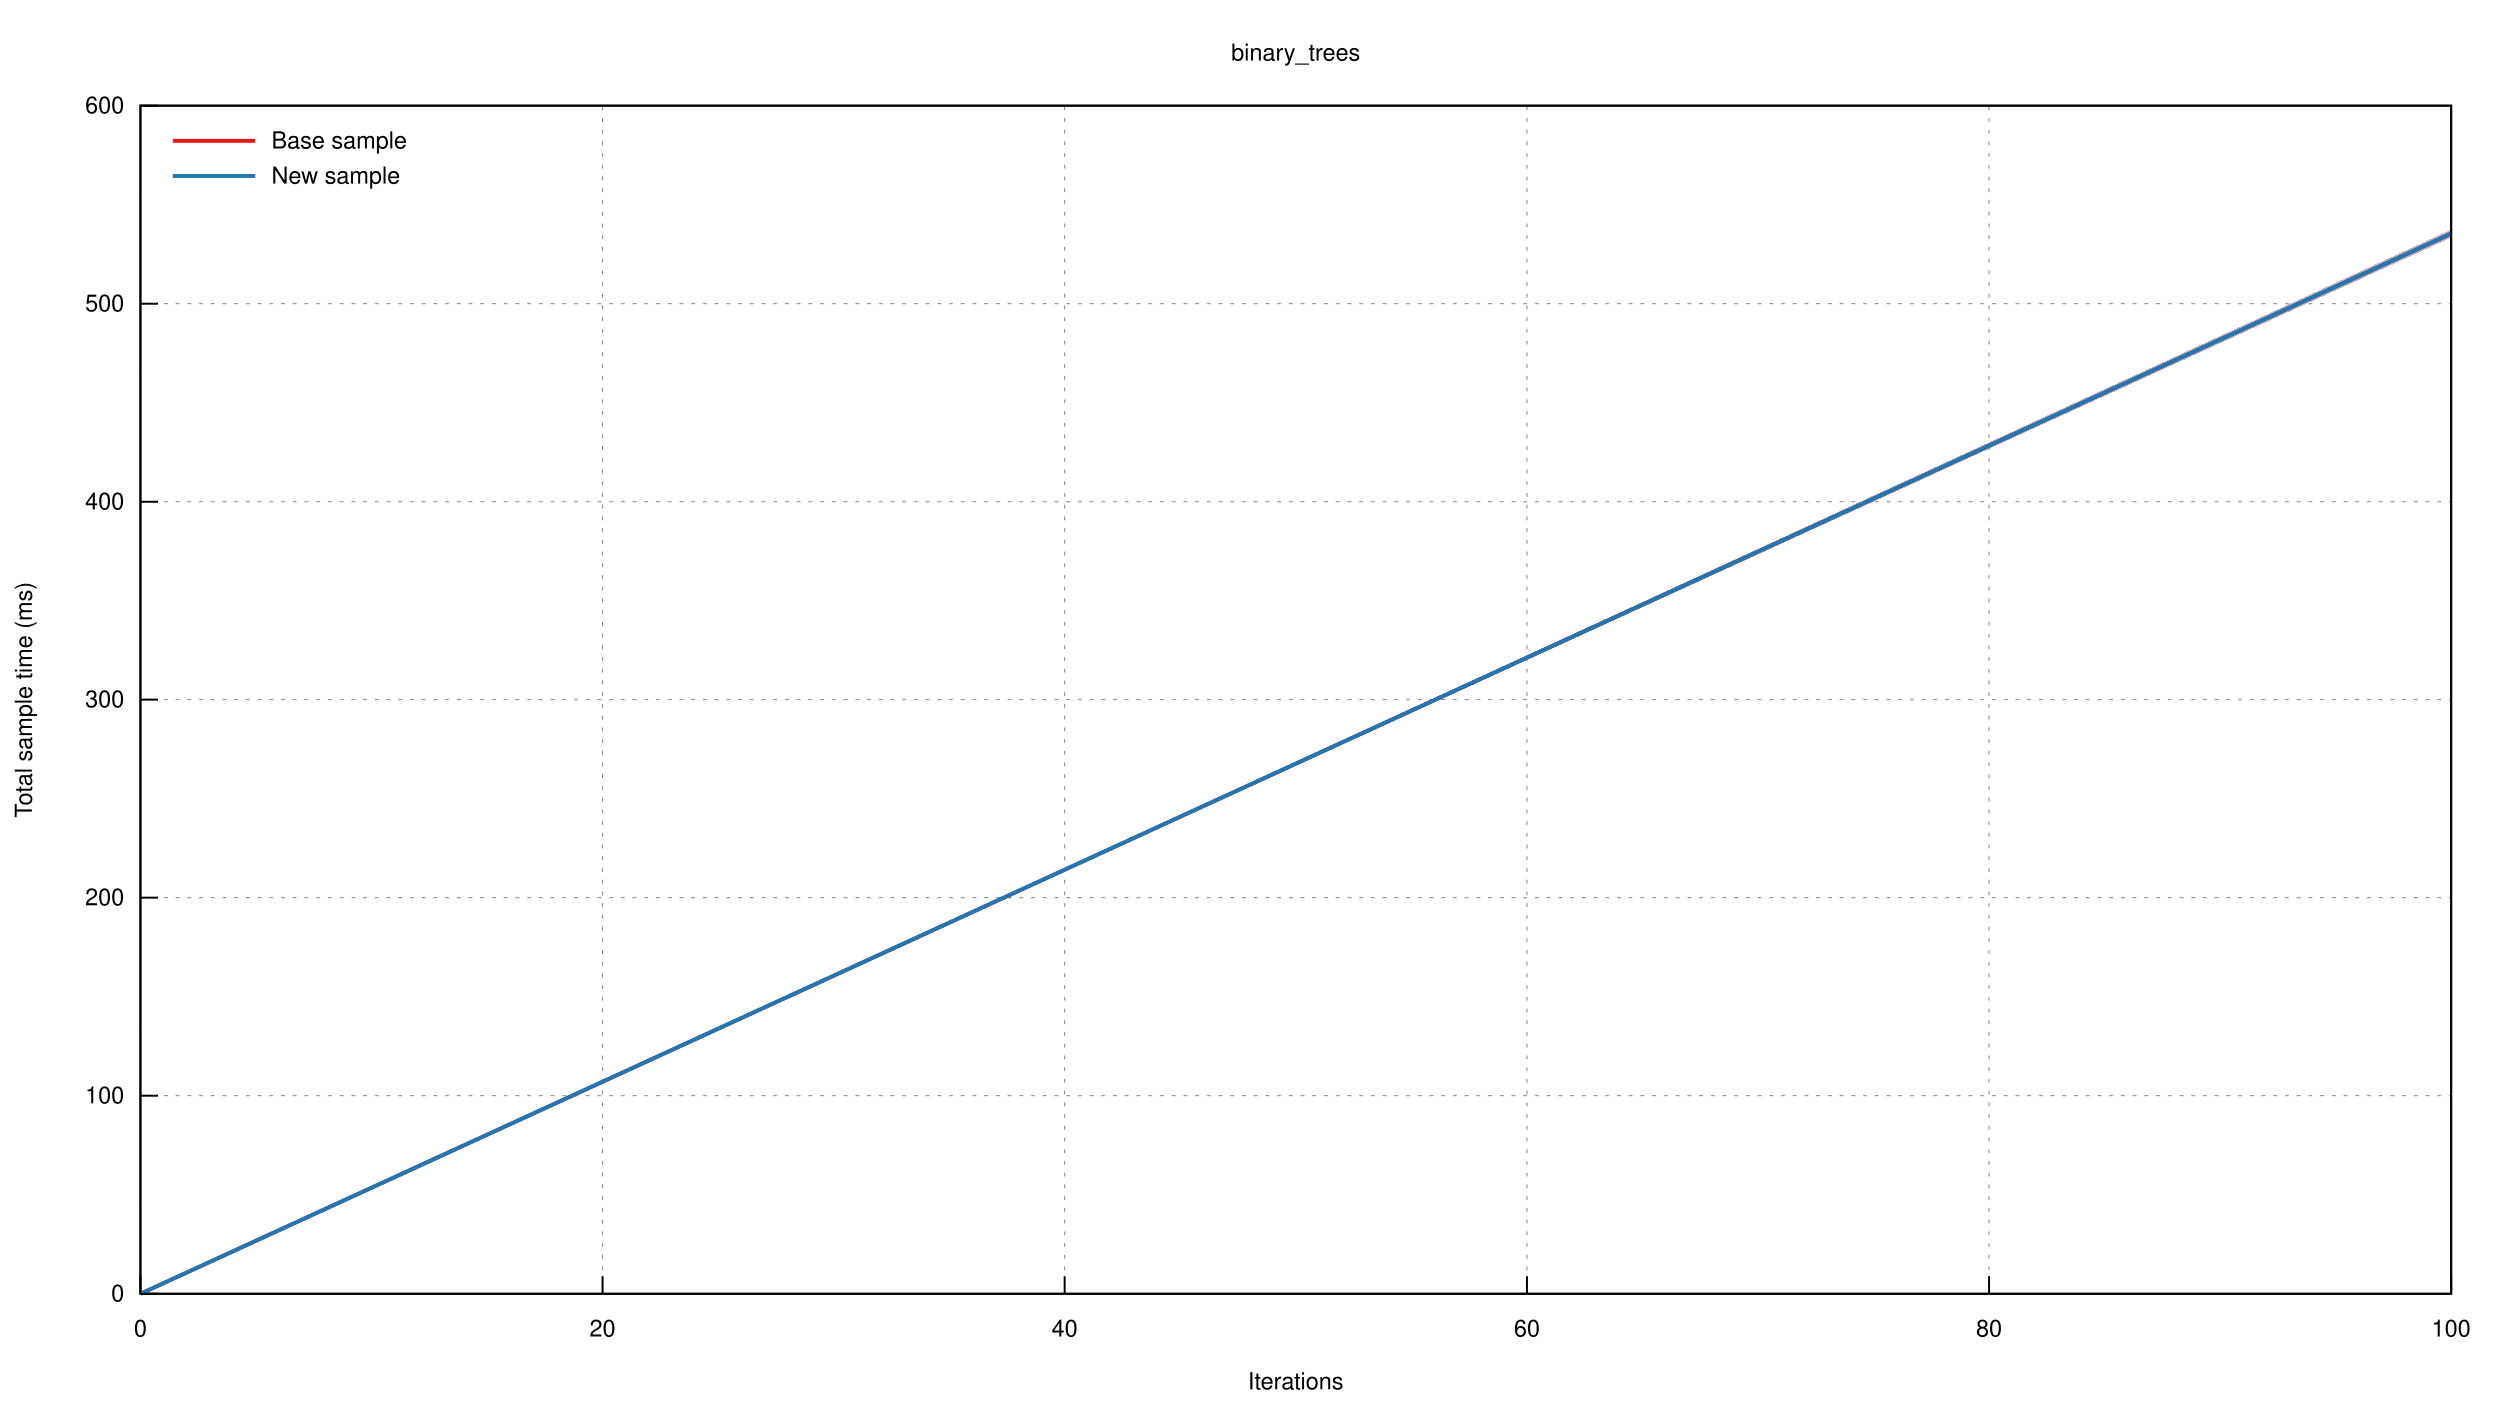
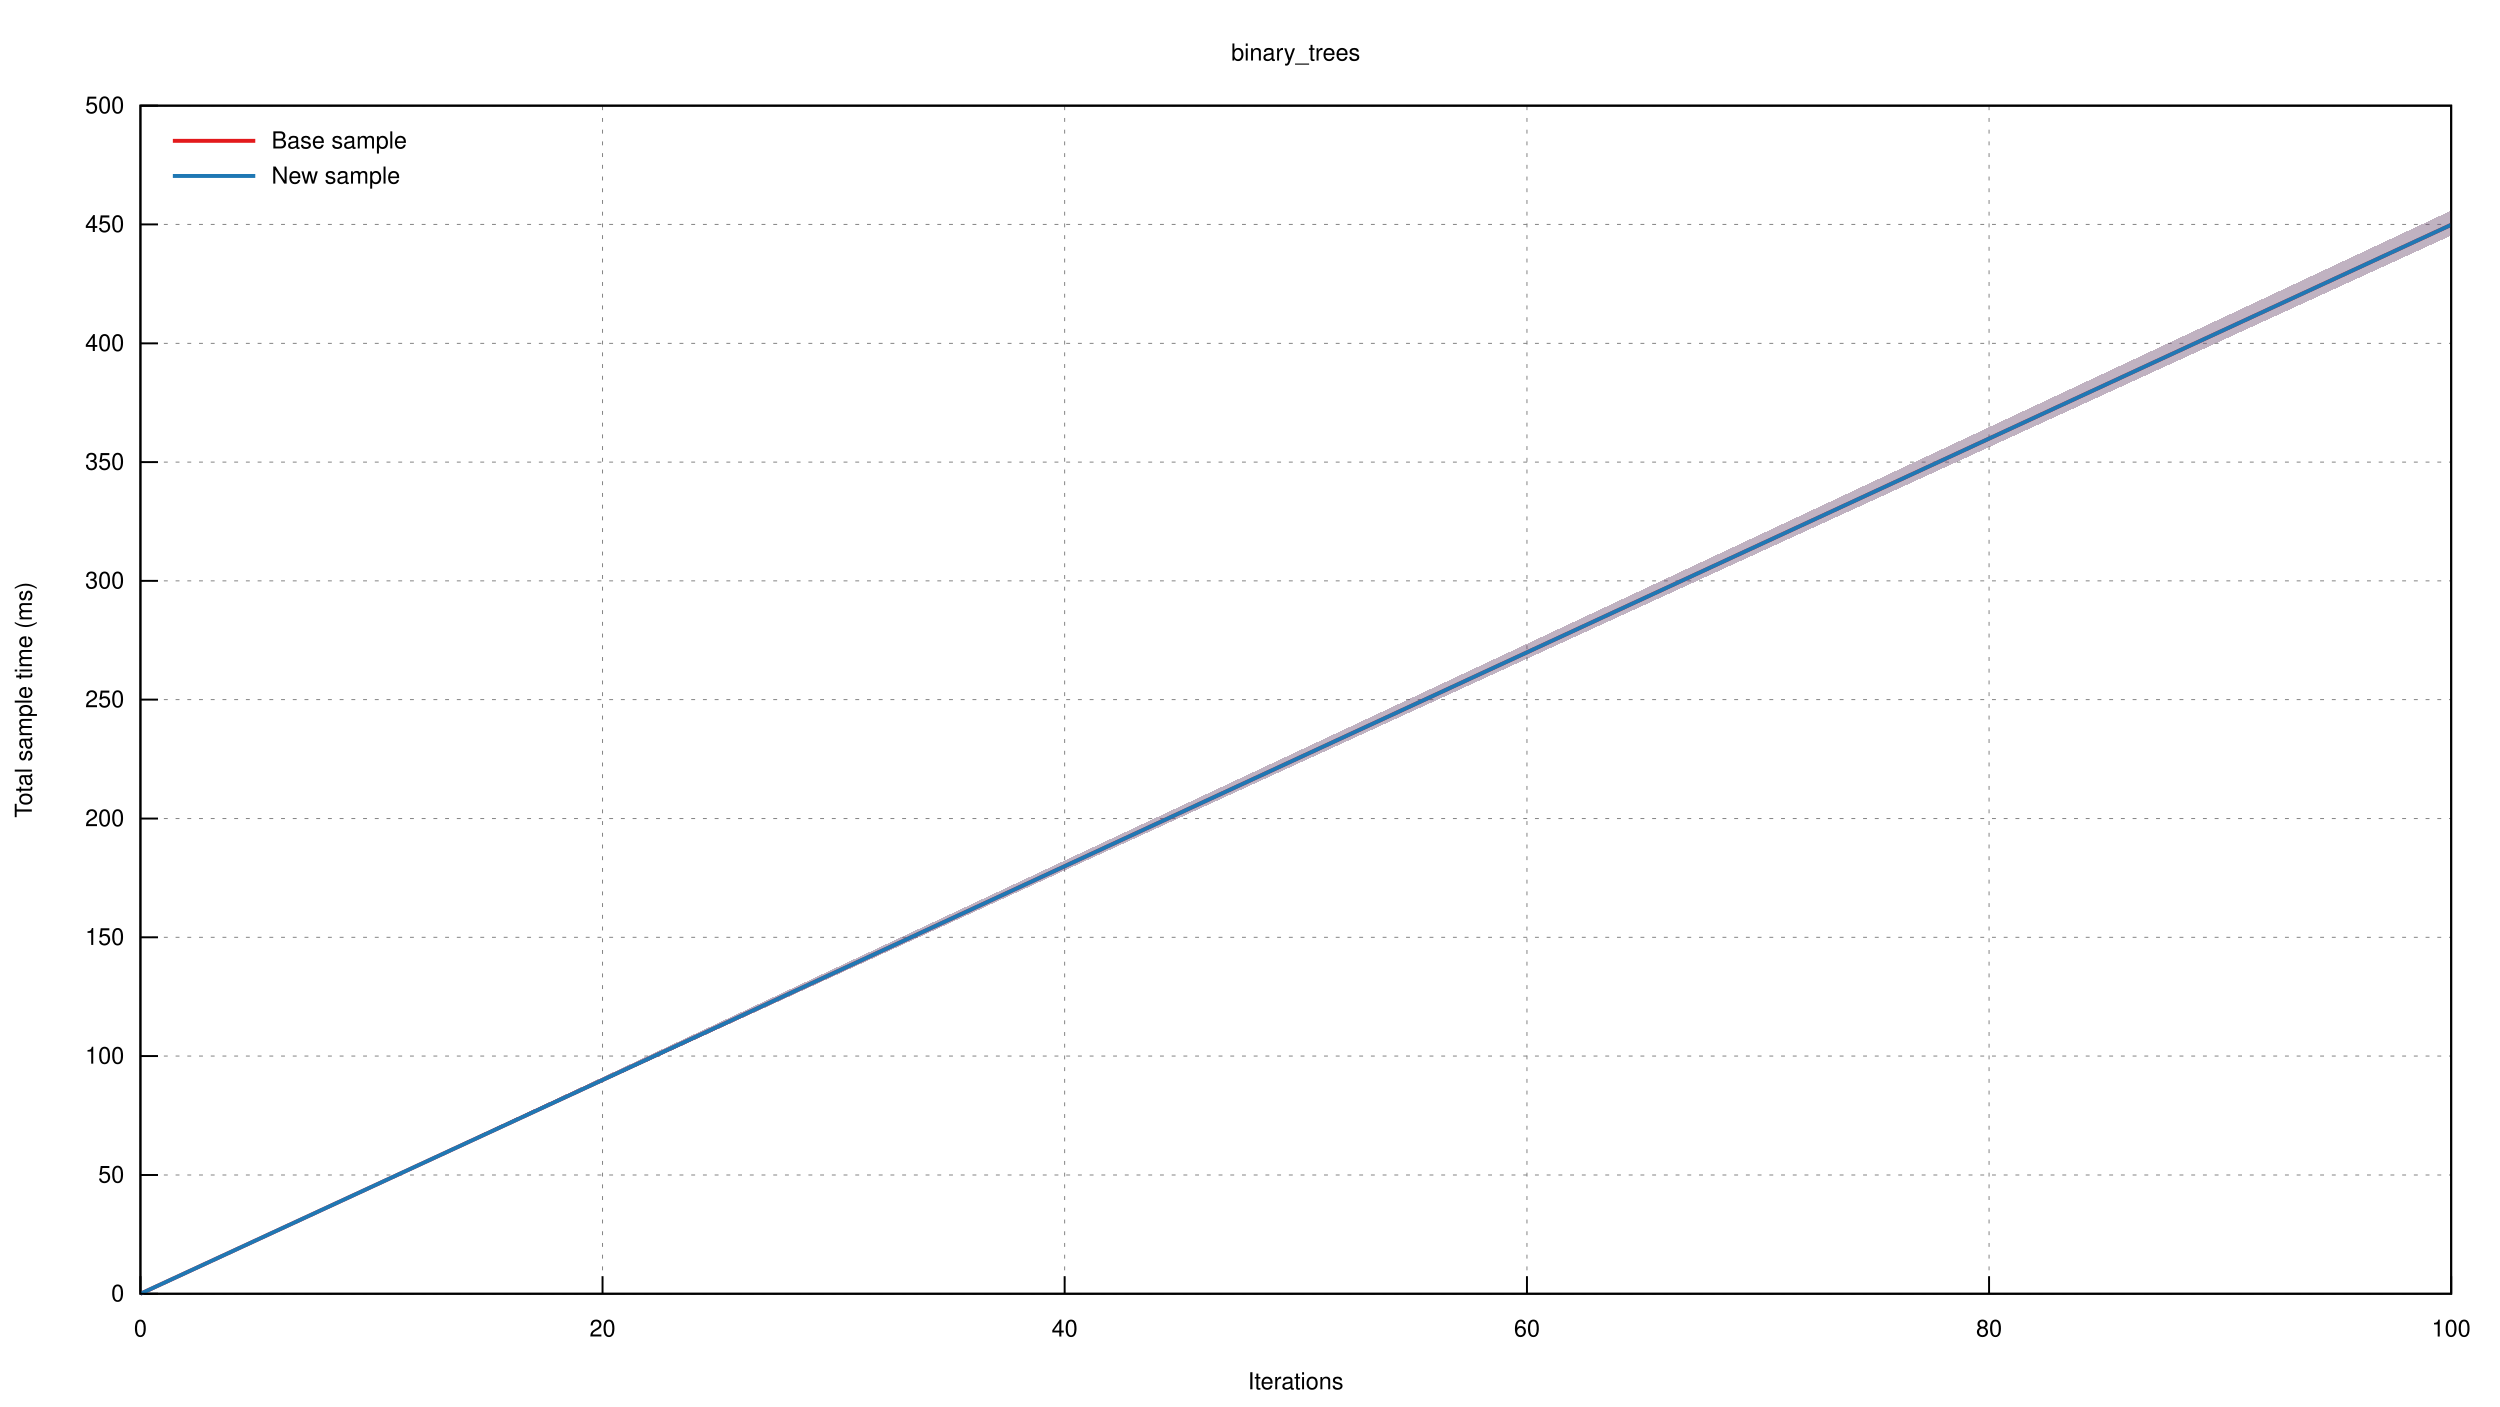
<svg xmlns="http://www.w3.org/2000/svg" xmlns:xlink="http://www.w3.org/1999/xlink" viewBox="0 0 1280 720">
  <g id="gnuplot_canvas">
    <rect x="0" y="0" width="1280" height="720" fill="none" />
    <defs>
      <circle id="gpDot" r="0.5" stroke-width="0.5" stroke="currentColor" />
      <path id="gpPt0" stroke-width="0.222" stroke="currentColor" d="M-1,0 h2 M0,-1 v2" />
      <path id="gpPt1" stroke-width="0.222" stroke="currentColor" d="M-1,-1 L1,1 M1,-1 L-1,1" />
      <path id="gpPt2" stroke-width="0.222" stroke="currentColor" d="M-1,0 L1,0 M0,-1 L0,1 M-1,-1 L1,1 M-1,1 L1,-1" />
      <rect id="gpPt3" stroke-width="0.222" stroke="currentColor" x="-1" y="-1" width="2" height="2" />
      <rect id="gpPt4" stroke-width="0.222" stroke="currentColor" fill="currentColor" x="-1" y="-1" width="2" height="2" />
      <circle id="gpPt5" stroke-width="0.222" stroke="currentColor" cx="0" cy="0" r="1" />
      <use xlink:href="#gpPt5" id="gpPt6" fill="currentColor" stroke="none" />
      <path id="gpPt7" stroke-width="0.222" stroke="currentColor" d="M0,-1.33 L-1.33,0.67 L1.33,0.67 z" />
      <use xlink:href="#gpPt7" id="gpPt8" fill="currentColor" stroke="none" />
      <use xlink:href="#gpPt7" id="gpPt9" stroke="currentColor" transform="rotate(180)" />
      <use xlink:href="#gpPt9" id="gpPt10" fill="currentColor" stroke="none" />
      <use xlink:href="#gpPt3" id="gpPt11" stroke="currentColor" transform="rotate(45)" />
      <use xlink:href="#gpPt11" id="gpPt12" fill="currentColor" stroke="none" />
      <path id="gpPt13" stroke-width="0.222" stroke="currentColor" d="M0,1.330 L1.265,0.411 L0.782,-1.067 L-0.782,-1.076 L-1.265,0.411 z" />
      <use xlink:href="#gpPt13" id="gpPt14" fill="currentColor" stroke="none" />
      <filter id="textbox" filterUnits="objectBoundingBox" x="0" y="0" height="1" width="1">
        <feFlood flood-color="white" flood-opacity="1" result="bgnd" />
        <feComposite in="SourceGraphic" in2="bgnd" operator="atop" />
      </filter>
      <filter id="greybox" filterUnits="objectBoundingBox" x="0" y="0" height="1" width="1">
        <feFlood flood-color="lightgrey" flood-opacity="1" result="grey" />
        <feComposite in="SourceGraphic" in2="grey" operator="atop" />
      </filter>
    </defs>
    <g fill="none" color="white" stroke="currentColor" stroke-width="1.00" stroke-linecap="butt" stroke-linejoin="miter">
</g>
    <g fill="none" color="black" stroke="currentColor" stroke-width="1.00" stroke-linecap="butt" stroke-linejoin="miter">
</g>
    <g fill="none" color="black" stroke="black" stroke-width="0.50" stroke-linecap="butt" stroke-linejoin="miter">
</g>
    <g fill="none" color="gray" stroke="currentColor" stroke-width="0.50" stroke-linecap="butt" stroke-linejoin="miter">
      <path stroke="gray" stroke-dasharray="2,4" class="gridline" d="M71.9,662.4 L1255.0,662.4  " />
    </g>
    <g fill="none" color="gray" stroke="gray" stroke-width="1.00" stroke-linecap="butt" stroke-linejoin="miter">
</g>
    <g fill="none" color="black" stroke="currentColor" stroke-width="1.00" stroke-linecap="butt" stroke-linejoin="miter">
      <path stroke="black" d="M71.9,662.4 L80.9,662.4  " />
      <g transform="translate(63.6,666.3)" stroke="none" fill="black" font-family="Helvetica" font-size="12.00" text-anchor="end">
        <text>
          <tspan font-family="Helvetica"> 0</tspan>
        </text>
      </g>
    </g>
    <g fill="none" color="black" stroke="currentColor" stroke-width="1.00" stroke-linecap="butt" stroke-linejoin="miter">
</g>
    <g fill="none" color="black" stroke="black" stroke-width="0.50" stroke-linecap="butt" stroke-linejoin="miter">
</g>
    <g fill="none" color="gray" stroke="currentColor" stroke-width="0.50" stroke-linecap="butt" stroke-linejoin="miter">
-       <path stroke="gray" stroke-dasharray="2,4" class="gridline" d="M71.9,561.0 L1255.0,561.0  " />
-     </g>
-     <g fill="none" color="gray" stroke="gray" stroke-width="1.00" stroke-linecap="butt" stroke-linejoin="miter">
- </g>
-     <g fill="none" color="black" stroke="currentColor" stroke-width="1.00" stroke-linecap="butt" stroke-linejoin="miter">
-       <path stroke="black" d="M71.9,561.0 L80.9,561.0  " />
-       <g transform="translate(63.6,564.9)" stroke="none" fill="black" font-family="Helvetica" font-size="12.00" text-anchor="end">
+       <path stroke="gray" stroke-dasharray="2,4" class="gridline" d="M71.9,601.6 L1255.0,601.6  " />
+     </g>
+     <g fill="none" color="gray" stroke="gray" stroke-width="1.00" stroke-linecap="butt" stroke-linejoin="miter">
+ </g>
+     <g fill="none" color="black" stroke="currentColor" stroke-width="1.00" stroke-linecap="butt" stroke-linejoin="miter">
+       <path stroke="black" d="M71.9,601.6 L80.9,601.6  " />
+       <g transform="translate(63.6,605.5)" stroke="none" fill="black" font-family="Helvetica" font-size="12.00" text-anchor="end">
+         <text>
+           <tspan font-family="Helvetica"> 50</tspan>
+         </text>
+       </g>
+     </g>
+     <g fill="none" color="black" stroke="currentColor" stroke-width="1.00" stroke-linecap="butt" stroke-linejoin="miter">
+ </g>
+     <g fill="none" color="black" stroke="black" stroke-width="0.50" stroke-linecap="butt" stroke-linejoin="miter">
+ </g>
+     <g fill="none" color="gray" stroke="currentColor" stroke-width="0.50" stroke-linecap="butt" stroke-linejoin="miter">
+       <path stroke="gray" stroke-dasharray="2,4" class="gridline" d="M71.9,540.7 L1255.0,540.7  " />
+     </g>
+     <g fill="none" color="gray" stroke="gray" stroke-width="1.00" stroke-linecap="butt" stroke-linejoin="miter">
+ </g>
+     <g fill="none" color="black" stroke="currentColor" stroke-width="1.00" stroke-linecap="butt" stroke-linejoin="miter">
+       <path stroke="black" d="M71.9,540.7 L80.9,540.7  " />
+       <g transform="translate(63.6,544.6)" stroke="none" fill="black" font-family="Helvetica" font-size="12.00" text-anchor="end">
        <text>
          <tspan font-family="Helvetica"> 100</tspan>
        </text>
      </g>
    </g>
    <g fill="none" color="black" stroke="currentColor" stroke-width="1.00" stroke-linecap="butt" stroke-linejoin="miter">
</g>
    <g fill="none" color="black" stroke="black" stroke-width="0.50" stroke-linecap="butt" stroke-linejoin="miter">
</g>
    <g fill="none" color="gray" stroke="currentColor" stroke-width="0.50" stroke-linecap="butt" stroke-linejoin="miter">
-       <path stroke="gray" stroke-dasharray="2,4" class="gridline" d="M71.9,459.6 L1255.0,459.6  " />
-     </g>
-     <g fill="none" color="gray" stroke="gray" stroke-width="1.00" stroke-linecap="butt" stroke-linejoin="miter">
- </g>
-     <g fill="none" color="black" stroke="currentColor" stroke-width="1.00" stroke-linecap="butt" stroke-linejoin="miter">
-       <path stroke="black" d="M71.9,459.6 L80.9,459.6  " />
-       <g transform="translate(63.6,463.5)" stroke="none" fill="black" font-family="Helvetica" font-size="12.00" text-anchor="end">
+       <path stroke="gray" stroke-dasharray="2,4" class="gridline" d="M71.9,479.9 L1255.0,479.9  " />
+     </g>
+     <g fill="none" color="gray" stroke="gray" stroke-width="1.00" stroke-linecap="butt" stroke-linejoin="miter">
+ </g>
+     <g fill="none" color="black" stroke="currentColor" stroke-width="1.00" stroke-linecap="butt" stroke-linejoin="miter">
+       <path stroke="black" d="M71.9,479.9 L80.9,479.9  " />
+       <g transform="translate(63.6,483.8)" stroke="none" fill="black" font-family="Helvetica" font-size="12.00" text-anchor="end">
+         <text>
+           <tspan font-family="Helvetica"> 150</tspan>
+         </text>
+       </g>
+     </g>
+     <g fill="none" color="black" stroke="currentColor" stroke-width="1.00" stroke-linecap="butt" stroke-linejoin="miter">
+ </g>
+     <g fill="none" color="black" stroke="black" stroke-width="0.50" stroke-linecap="butt" stroke-linejoin="miter">
+ </g>
+     <g fill="none" color="gray" stroke="currentColor" stroke-width="0.50" stroke-linecap="butt" stroke-linejoin="miter">
+       <path stroke="gray" stroke-dasharray="2,4" class="gridline" d="M71.9,419.1 L1255.0,419.1  " />
+     </g>
+     <g fill="none" color="gray" stroke="gray" stroke-width="1.00" stroke-linecap="butt" stroke-linejoin="miter">
+ </g>
+     <g fill="none" color="black" stroke="currentColor" stroke-width="1.00" stroke-linecap="butt" stroke-linejoin="miter">
+       <path stroke="black" d="M71.9,419.1 L80.9,419.1  " />
+       <g transform="translate(63.6,423.0)" stroke="none" fill="black" font-family="Helvetica" font-size="12.00" text-anchor="end">
        <text>
          <tspan font-family="Helvetica"> 200</tspan>
        </text>
      </g>
    </g>
    <g fill="none" color="black" stroke="currentColor" stroke-width="1.00" stroke-linecap="butt" stroke-linejoin="miter">
</g>
    <g fill="none" color="black" stroke="black" stroke-width="0.50" stroke-linecap="butt" stroke-linejoin="miter">
</g>
    <g fill="none" color="gray" stroke="currentColor" stroke-width="0.50" stroke-linecap="butt" stroke-linejoin="miter">
      <path stroke="gray" stroke-dasharray="2,4" class="gridline" d="M71.9,358.2 L1255.0,358.2  " />
    </g>
    <g fill="none" color="gray" stroke="gray" stroke-width="1.00" stroke-linecap="butt" stroke-linejoin="miter">
</g>
    <g fill="none" color="black" stroke="currentColor" stroke-width="1.00" stroke-linecap="butt" stroke-linejoin="miter">
      <path stroke="black" d="M71.9,358.2 L80.9,358.2  " />
      <g transform="translate(63.6,362.1)" stroke="none" fill="black" font-family="Helvetica" font-size="12.00" text-anchor="end">
        <text>
+           <tspan font-family="Helvetica"> 250</tspan>
+         </text>
+       </g>
+     </g>
+     <g fill="none" color="black" stroke="currentColor" stroke-width="1.00" stroke-linecap="butt" stroke-linejoin="miter">
+ </g>
+     <g fill="none" color="black" stroke="black" stroke-width="0.50" stroke-linecap="butt" stroke-linejoin="miter">
+ </g>
+     <g fill="none" color="gray" stroke="currentColor" stroke-width="0.50" stroke-linecap="butt" stroke-linejoin="miter">
+       <path stroke="gray" stroke-dasharray="2,4" class="gridline" d="M71.9,297.4 L1255.0,297.4  " />
+     </g>
+     <g fill="none" color="gray" stroke="gray" stroke-width="1.00" stroke-linecap="butt" stroke-linejoin="miter">
+ </g>
+     <g fill="none" color="black" stroke="currentColor" stroke-width="1.00" stroke-linecap="butt" stroke-linejoin="miter">
+       <path stroke="black" d="M71.9,297.4 L80.9,297.4  " />
+       <g transform="translate(63.6,301.3)" stroke="none" fill="black" font-family="Helvetica" font-size="12.00" text-anchor="end">
+         <text>
          <tspan font-family="Helvetica"> 300</tspan>
        </text>
      </g>
    </g>
    <g fill="none" color="black" stroke="currentColor" stroke-width="1.00" stroke-linecap="butt" stroke-linejoin="miter">
</g>
    <g fill="none" color="black" stroke="black" stroke-width="0.50" stroke-linecap="butt" stroke-linejoin="miter">
</g>
    <g fill="none" color="gray" stroke="currentColor" stroke-width="0.50" stroke-linecap="butt" stroke-linejoin="miter">
-       <path stroke="gray" stroke-dasharray="2,4" class="gridline" d="M71.9,256.9 L1255.0,256.9  " />
-     </g>
-     <g fill="none" color="gray" stroke="gray" stroke-width="1.00" stroke-linecap="butt" stroke-linejoin="miter">
- </g>
-     <g fill="none" color="black" stroke="currentColor" stroke-width="1.00" stroke-linecap="butt" stroke-linejoin="miter">
-       <path stroke="black" d="M71.9,256.9 L80.9,256.9  " />
-       <g transform="translate(63.6,260.8)" stroke="none" fill="black" font-family="Helvetica" font-size="12.00" text-anchor="end">
+       <path stroke="gray" stroke-dasharray="2,4" class="gridline" d="M71.9,236.6 L1255.0,236.6  " />
+     </g>
+     <g fill="none" color="gray" stroke="gray" stroke-width="1.00" stroke-linecap="butt" stroke-linejoin="miter">
+ </g>
+     <g fill="none" color="black" stroke="currentColor" stroke-width="1.00" stroke-linecap="butt" stroke-linejoin="miter">
+       <path stroke="black" d="M71.9,236.6 L80.9,236.6  " />
+       <g transform="translate(63.6,240.5)" stroke="none" fill="black" font-family="Helvetica" font-size="12.00" text-anchor="end">
+         <text>
+           <tspan font-family="Helvetica"> 350</tspan>
+         </text>
+       </g>
+     </g>
+     <g fill="none" color="black" stroke="currentColor" stroke-width="1.00" stroke-linecap="butt" stroke-linejoin="miter">
+ </g>
+     <g fill="none" color="black" stroke="black" stroke-width="0.50" stroke-linecap="butt" stroke-linejoin="miter">
+ </g>
+     <g fill="none" color="gray" stroke="currentColor" stroke-width="0.50" stroke-linecap="butt" stroke-linejoin="miter">
+       <path stroke="gray" stroke-dasharray="2,4" class="gridline" d="M71.9,175.8 L1255.0,175.8  " />
+     </g>
+     <g fill="none" color="gray" stroke="gray" stroke-width="1.00" stroke-linecap="butt" stroke-linejoin="miter">
+ </g>
+     <g fill="none" color="black" stroke="currentColor" stroke-width="1.00" stroke-linecap="butt" stroke-linejoin="miter">
+       <path stroke="black" d="M71.9,175.8 L80.9,175.8  " />
+       <g transform="translate(63.6,179.7)" stroke="none" fill="black" font-family="Helvetica" font-size="12.00" text-anchor="end">
        <text>
          <tspan font-family="Helvetica"> 400</tspan>
        </text>
      </g>
    </g>
    <g fill="none" color="black" stroke="currentColor" stroke-width="1.00" stroke-linecap="butt" stroke-linejoin="miter">
</g>
    <g fill="none" color="black" stroke="black" stroke-width="0.50" stroke-linecap="butt" stroke-linejoin="miter">
</g>
    <g fill="none" color="gray" stroke="currentColor" stroke-width="0.50" stroke-linecap="butt" stroke-linejoin="miter">
-       <path stroke="gray" stroke-dasharray="2,4" class="gridline" d="M71.9,155.5 L1255.0,155.5  " />
-     </g>
-     <g fill="none" color="gray" stroke="gray" stroke-width="1.00" stroke-linecap="butt" stroke-linejoin="miter">
- </g>
-     <g fill="none" color="black" stroke="currentColor" stroke-width="1.00" stroke-linecap="butt" stroke-linejoin="miter">
-       <path stroke="black" d="M71.9,155.5 L80.9,155.5  " />
-       <g transform="translate(63.6,159.4)" stroke="none" fill="black" font-family="Helvetica" font-size="12.00" text-anchor="end">
-         <text>
-           <tspan font-family="Helvetica"> 500</tspan>
+       <path stroke="gray" stroke-dasharray="2,4" class="gridline" d="M71.9,114.9 L1255.0,114.9  " />
+     </g>
+     <g fill="none" color="gray" stroke="gray" stroke-width="1.00" stroke-linecap="butt" stroke-linejoin="miter">
+ </g>
+     <g fill="none" color="black" stroke="currentColor" stroke-width="1.00" stroke-linecap="butt" stroke-linejoin="miter">
+       <path stroke="black" d="M71.9,114.9 L80.9,114.9  " />
+       <g transform="translate(63.6,118.8)" stroke="none" fill="black" font-family="Helvetica" font-size="12.00" text-anchor="end">
+         <text>
+           <tspan font-family="Helvetica"> 450</tspan>
        </text>
      </g>
    </g>
    <g fill="none" color="black" stroke="currentColor" stroke-width="1.00" stroke-linecap="butt" stroke-linejoin="miter">
</g>
    <g fill="none" color="black" stroke="black" stroke-width="0.50" stroke-linecap="butt" stroke-linejoin="miter">
</g>
    <g fill="none" color="gray" stroke="currentColor" stroke-width="0.50" stroke-linecap="butt" stroke-linejoin="miter">
      <path stroke="gray" stroke-dasharray="2,4" class="gridline" d="M71.9,54.1 L1255.0,54.1  " />
    </g>
    <g fill="none" color="gray" stroke="gray" stroke-width="1.00" stroke-linecap="butt" stroke-linejoin="miter">
</g>
    <g fill="none" color="black" stroke="currentColor" stroke-width="1.00" stroke-linecap="butt" stroke-linejoin="miter">
      <path stroke="black" d="M71.9,54.1 L80.9,54.1  " />
      <g transform="translate(63.6,58.0)" stroke="none" fill="black" font-family="Helvetica" font-size="12.00" text-anchor="end">
        <text>
-           <tspan font-family="Helvetica"> 600</tspan>
+           <tspan font-family="Helvetica"> 500</tspan>
        </text>
      </g>
    </g>
    <g fill="none" color="black" stroke="currentColor" stroke-width="1.00" stroke-linecap="butt" stroke-linejoin="miter">
</g>
    <g fill="none" color="black" stroke="black" stroke-width="0.50" stroke-linecap="butt" stroke-linejoin="miter">
</g>
    <g fill="none" color="gray" stroke="currentColor" stroke-width="0.50" stroke-linecap="butt" stroke-linejoin="miter">
      <path stroke="gray" stroke-dasharray="2,4" class="gridline" d="M71.9,662.4 L71.9,54.1  " />
    </g>
    <g fill="none" color="gray" stroke="gray" stroke-width="1.00" stroke-linecap="butt" stroke-linejoin="miter">
</g>
    <g fill="none" color="black" stroke="currentColor" stroke-width="1.00" stroke-linecap="butt" stroke-linejoin="miter">
      <path stroke="black" d="M71.9,662.4 L71.9,653.4  " />
      <g transform="translate(71.9,684.3)" stroke="none" fill="black" font-family="Helvetica" font-size="12.00" text-anchor="middle">
        <text>
          <tspan font-family="Helvetica"> 0</tspan>
        </text>
      </g>
    </g>
    <g fill="none" color="black" stroke="currentColor" stroke-width="1.00" stroke-linecap="butt" stroke-linejoin="miter">
</g>
    <g fill="none" color="black" stroke="black" stroke-width="0.50" stroke-linecap="butt" stroke-linejoin="miter">
</g>
    <g fill="none" color="gray" stroke="currentColor" stroke-width="0.50" stroke-linecap="butt" stroke-linejoin="miter">
      <path stroke="gray" stroke-dasharray="2,4" class="gridline" d="M308.5,662.4 L308.5,54.1  " />
    </g>
    <g fill="none" color="gray" stroke="gray" stroke-width="1.00" stroke-linecap="butt" stroke-linejoin="miter">
</g>
    <g fill="none" color="black" stroke="currentColor" stroke-width="1.00" stroke-linecap="butt" stroke-linejoin="miter">
      <path stroke="black" d="M308.5,662.4 L308.5,653.4  " />
      <g transform="translate(308.5,684.3)" stroke="none" fill="black" font-family="Helvetica" font-size="12.00" text-anchor="middle">
        <text>
          <tspan font-family="Helvetica"> 20</tspan>
        </text>
      </g>
    </g>
    <g fill="none" color="black" stroke="currentColor" stroke-width="1.00" stroke-linecap="butt" stroke-linejoin="miter">
</g>
    <g fill="none" color="black" stroke="black" stroke-width="0.50" stroke-linecap="butt" stroke-linejoin="miter">
</g>
    <g fill="none" color="gray" stroke="currentColor" stroke-width="0.50" stroke-linecap="butt" stroke-linejoin="miter">
      <path stroke="gray" stroke-dasharray="2,4" class="gridline" d="M545.1,662.4 L545.1,54.1  " />
    </g>
    <g fill="none" color="gray" stroke="gray" stroke-width="1.00" stroke-linecap="butt" stroke-linejoin="miter">
</g>
    <g fill="none" color="black" stroke="currentColor" stroke-width="1.00" stroke-linecap="butt" stroke-linejoin="miter">
      <path stroke="black" d="M545.1,662.4 L545.1,653.4  " />
      <g transform="translate(545.1,684.3)" stroke="none" fill="black" font-family="Helvetica" font-size="12.00" text-anchor="middle">
        <text>
          <tspan font-family="Helvetica"> 40</tspan>
        </text>
      </g>
    </g>
    <g fill="none" color="black" stroke="currentColor" stroke-width="1.00" stroke-linecap="butt" stroke-linejoin="miter">
</g>
    <g fill="none" color="black" stroke="black" stroke-width="0.50" stroke-linecap="butt" stroke-linejoin="miter">
</g>
    <g fill="none" color="gray" stroke="currentColor" stroke-width="0.50" stroke-linecap="butt" stroke-linejoin="miter">
      <path stroke="gray" stroke-dasharray="2,4" class="gridline" d="M781.8,662.4 L781.8,54.1  " />
    </g>
    <g fill="none" color="gray" stroke="gray" stroke-width="1.00" stroke-linecap="butt" stroke-linejoin="miter">
</g>
    <g fill="none" color="black" stroke="currentColor" stroke-width="1.00" stroke-linecap="butt" stroke-linejoin="miter">
      <path stroke="black" d="M781.8,662.4 L781.8,653.4  " />
      <g transform="translate(781.8,684.3)" stroke="none" fill="black" font-family="Helvetica" font-size="12.00" text-anchor="middle">
        <text>
          <tspan font-family="Helvetica"> 60</tspan>
        </text>
      </g>
    </g>
    <g fill="none" color="black" stroke="currentColor" stroke-width="1.00" stroke-linecap="butt" stroke-linejoin="miter">
</g>
    <g fill="none" color="black" stroke="black" stroke-width="0.50" stroke-linecap="butt" stroke-linejoin="miter">
</g>
    <g fill="none" color="gray" stroke="currentColor" stroke-width="0.50" stroke-linecap="butt" stroke-linejoin="miter">
      <path stroke="gray" stroke-dasharray="2,4" class="gridline" d="M1018.4,662.4 L1018.4,54.1  " />
    </g>
    <g fill="none" color="gray" stroke="gray" stroke-width="1.00" stroke-linecap="butt" stroke-linejoin="miter">
</g>
    <g fill="none" color="black" stroke="currentColor" stroke-width="1.00" stroke-linecap="butt" stroke-linejoin="miter">
      <path stroke="black" d="M1018.4,662.4 L1018.4,653.4  " />
      <g transform="translate(1018.4,684.3)" stroke="none" fill="black" font-family="Helvetica" font-size="12.00" text-anchor="middle">
        <text>
          <tspan font-family="Helvetica"> 80</tspan>
        </text>
      </g>
    </g>
    <g fill="none" color="black" stroke="currentColor" stroke-width="1.00" stroke-linecap="butt" stroke-linejoin="miter">
</g>
    <g fill="none" color="black" stroke="black" stroke-width="0.50" stroke-linecap="butt" stroke-linejoin="miter">
</g>
    <g fill="none" color="gray" stroke="currentColor" stroke-width="0.50" stroke-linecap="butt" stroke-linejoin="miter">
      <path stroke="gray" stroke-dasharray="2,4" class="gridline" d="M1255.0,662.4 L1255.0,54.1  " />
    </g>
    <g fill="none" color="gray" stroke="gray" stroke-width="1.00" stroke-linecap="butt" stroke-linejoin="miter">
</g>
    <g fill="none" color="black" stroke="currentColor" stroke-width="1.00" stroke-linecap="butt" stroke-linejoin="miter">
      <path stroke="black" d="M1255.0,662.4 L1255.0,653.4  " />
      <g transform="translate(1255.0,684.3)" stroke="none" fill="black" font-family="Helvetica" font-size="12.00" text-anchor="middle">
        <text>
          <tspan font-family="Helvetica"> 100</tspan>
        </text>
      </g>
    </g>
    <g fill="none" color="black" stroke="currentColor" stroke-width="1.00" stroke-linecap="butt" stroke-linejoin="miter">
</g>
    <g fill="none" color="black" stroke="currentColor" stroke-width="1.00" stroke-linecap="butt" stroke-linejoin="miter">
      <path stroke="black" d="M71.9,54.1 L71.9,662.4 L1255.0,662.4 L1255.0,54.1 L71.9,54.1 Z  " />
    </g>
    <g fill="none" color="black" stroke="currentColor" stroke-width="1.00" stroke-linecap="butt" stroke-linejoin="miter">
      <g transform="translate(16.3,358.3) rotate(270)" stroke="none" fill="black" font-family="Helvetica" font-size="12.00" text-anchor="middle">
        <text>
          <tspan font-family="Helvetica">Total sample time (ms)</tspan>
        </text>
      </g>
    </g>
    <g fill="none" color="black" stroke="currentColor" stroke-width="1.00" stroke-linecap="butt" stroke-linejoin="miter">
      <g transform="translate(663.4,711.3)" stroke="none" fill="black" font-family="Helvetica" font-size="12.00" text-anchor="middle">
        <text>
          <tspan font-family="Helvetica">Iterations</tspan>
        </text>
      </g>
    </g>
    <g fill="none" color="black" stroke="currentColor" stroke-width="1.00" stroke-linecap="butt" stroke-linejoin="miter">
      <g transform="translate(663.4,31.0)" stroke="none" fill="black" font-family="Helvetica" font-size="12.00" text-anchor="middle">
        <text>
          <tspan font-family="Helvetica">binary_trees</tspan>
        </text>
      </g>
    </g>
    <g id="gnuplot_plot_1">
      <g fill="none" color="black" stroke="currentColor" stroke-width="1.00" stroke-linecap="butt" stroke-linejoin="miter">
        <g stroke="none" shape-rendering="crispEdges">
          <polygon fill="rgb(227,  26,  28)" fill-opacity="0.25" points="71.9,662.4 71.9,662.4 71.9,662.4 " />
-           <polygon fill="rgb(227,  26,  28)" fill-opacity="0.25" points="71.9,662.4 1255.0,121.7 1255.0,117.5 " />
+           <polygon fill="rgb(227,  26,  28)" fill-opacity="0.25" points="71.9,662.4 1255.0,120.6 1255.0,107.8 " />
        </g>
      </g>
    </g>
    <g id="gnuplot_plot_2">
      <g fill="none" color="black" stroke="currentColor" stroke-width="1.00" stroke-linecap="butt" stroke-linejoin="miter">
        <g stroke="none" shape-rendering="crispEdges">
          <polygon fill="rgb( 31, 120, 180)" fill-opacity="0.25" points="71.9,662.4 71.9,662.4 71.9,662.4 " />
-           <polygon fill="rgb( 31, 120, 180)" fill-opacity="0.25" points="71.9,662.4 1255.0,121.7 1255.0,117.5 " />
+           <polygon fill="rgb( 31, 120, 180)" fill-opacity="0.25" points="71.9,662.4 1255.0,120.6 1255.0,107.8 " />
        </g>
      </g>
    </g>
    <g id="gnuplot_plot_3">
      <g fill="none" color="white" stroke="rgb( 31, 120, 180)" stroke-width="2.00" stroke-linecap="butt" stroke-linejoin="miter">
</g>
      <g fill="none" color="black" stroke="currentColor" stroke-width="2.00" stroke-linecap="butt" stroke-linejoin="miter">
        <g transform="translate(139.0,76.0)" stroke="none" fill="black" font-family="Helvetica" font-size="12.00" text-anchor="start">
          <text>
            <tspan font-family="Helvetica">Base sample</tspan>
          </text>
        </g>
      </g>
      <g fill="none" color="black" stroke="currentColor" stroke-width="2.00" stroke-linecap="butt" stroke-linejoin="miter">
-         <path stroke="rgb(227,  26,  28)" d="M88.5,72.1 L130.7,72.1 M71.9,662.4 L1255.0,119.6  " />
+         <path stroke="rgb(227,  26,  28)" d="M88.5,72.1 L130.7,72.1 M71.9,662.4 L1255.0,115.1  " />
      </g>
    </g>
    <g id="gnuplot_plot_4">
      <g fill="none" color="black" stroke="currentColor" stroke-width="2.00" stroke-linecap="butt" stroke-linejoin="miter">
        <g transform="translate(139.0,94.0)" stroke="none" fill="black" font-family="Helvetica" font-size="12.00" text-anchor="start">
          <text>
            <tspan font-family="Helvetica">New sample</tspan>
          </text>
        </g>
      </g>
      <g fill="none" color="black" stroke="currentColor" stroke-width="2.00" stroke-linecap="butt" stroke-linejoin="miter">
-         <path stroke="rgb( 31, 120, 180)" d="M88.5,90.1 L130.7,90.1 M71.9,662.4 L1255.0,119.6  " />
+         <path stroke="rgb( 31, 120, 180)" d="M88.5,90.1 L130.7,90.1 M71.9,662.4 L1255.0,115.1  " />
      </g>
    </g>
    <g fill="none" color="black" stroke="currentColor" stroke-width="2.00" stroke-linecap="butt" stroke-linejoin="miter">
</g>
    <g fill="none" color="black" stroke="black" stroke-width="1.00" stroke-linecap="butt" stroke-linejoin="miter">
</g>
    <g fill="none" color="black" stroke="currentColor" stroke-width="1.00" stroke-linecap="butt" stroke-linejoin="miter">
      <path stroke="black" d="M71.9,54.1 L71.9,662.4 L1255.0,662.4 L1255.0,54.1 L71.9,54.1 Z  " />
    </g>
    <g fill="none" color="black" stroke="currentColor" stroke-width="1.00" stroke-linecap="butt" stroke-linejoin="miter">
</g>
  </g>
</svg>
